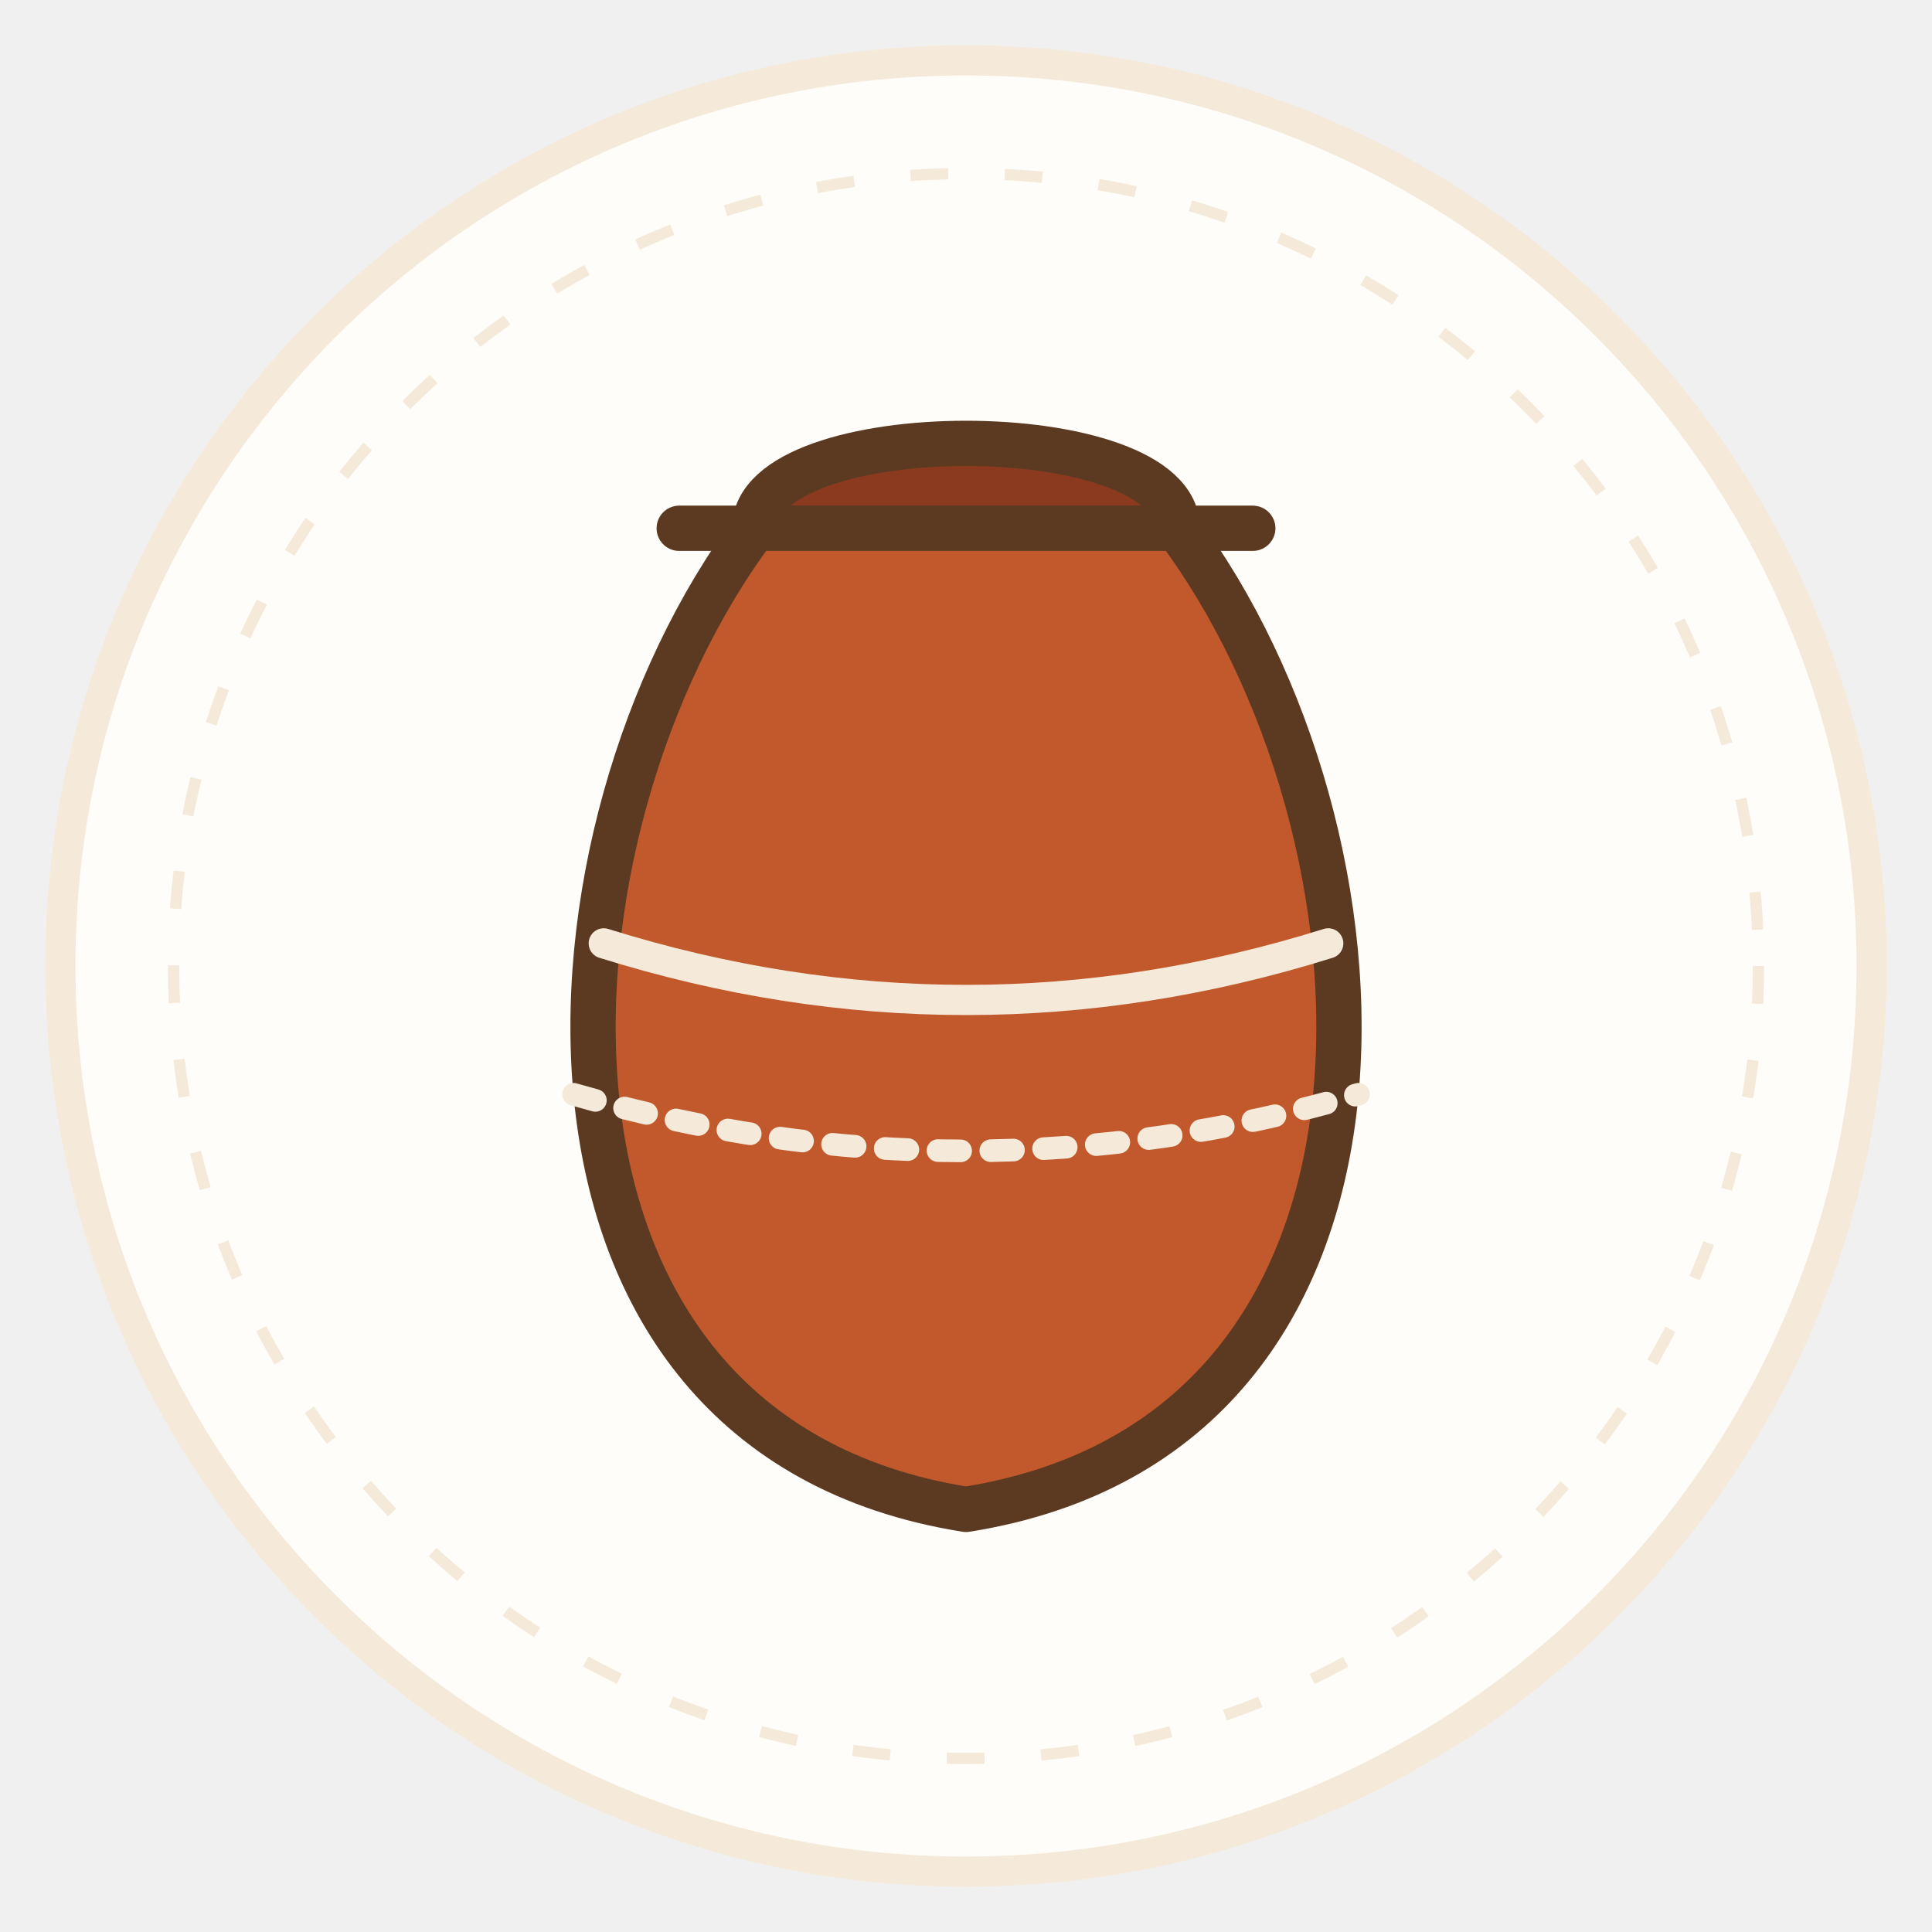
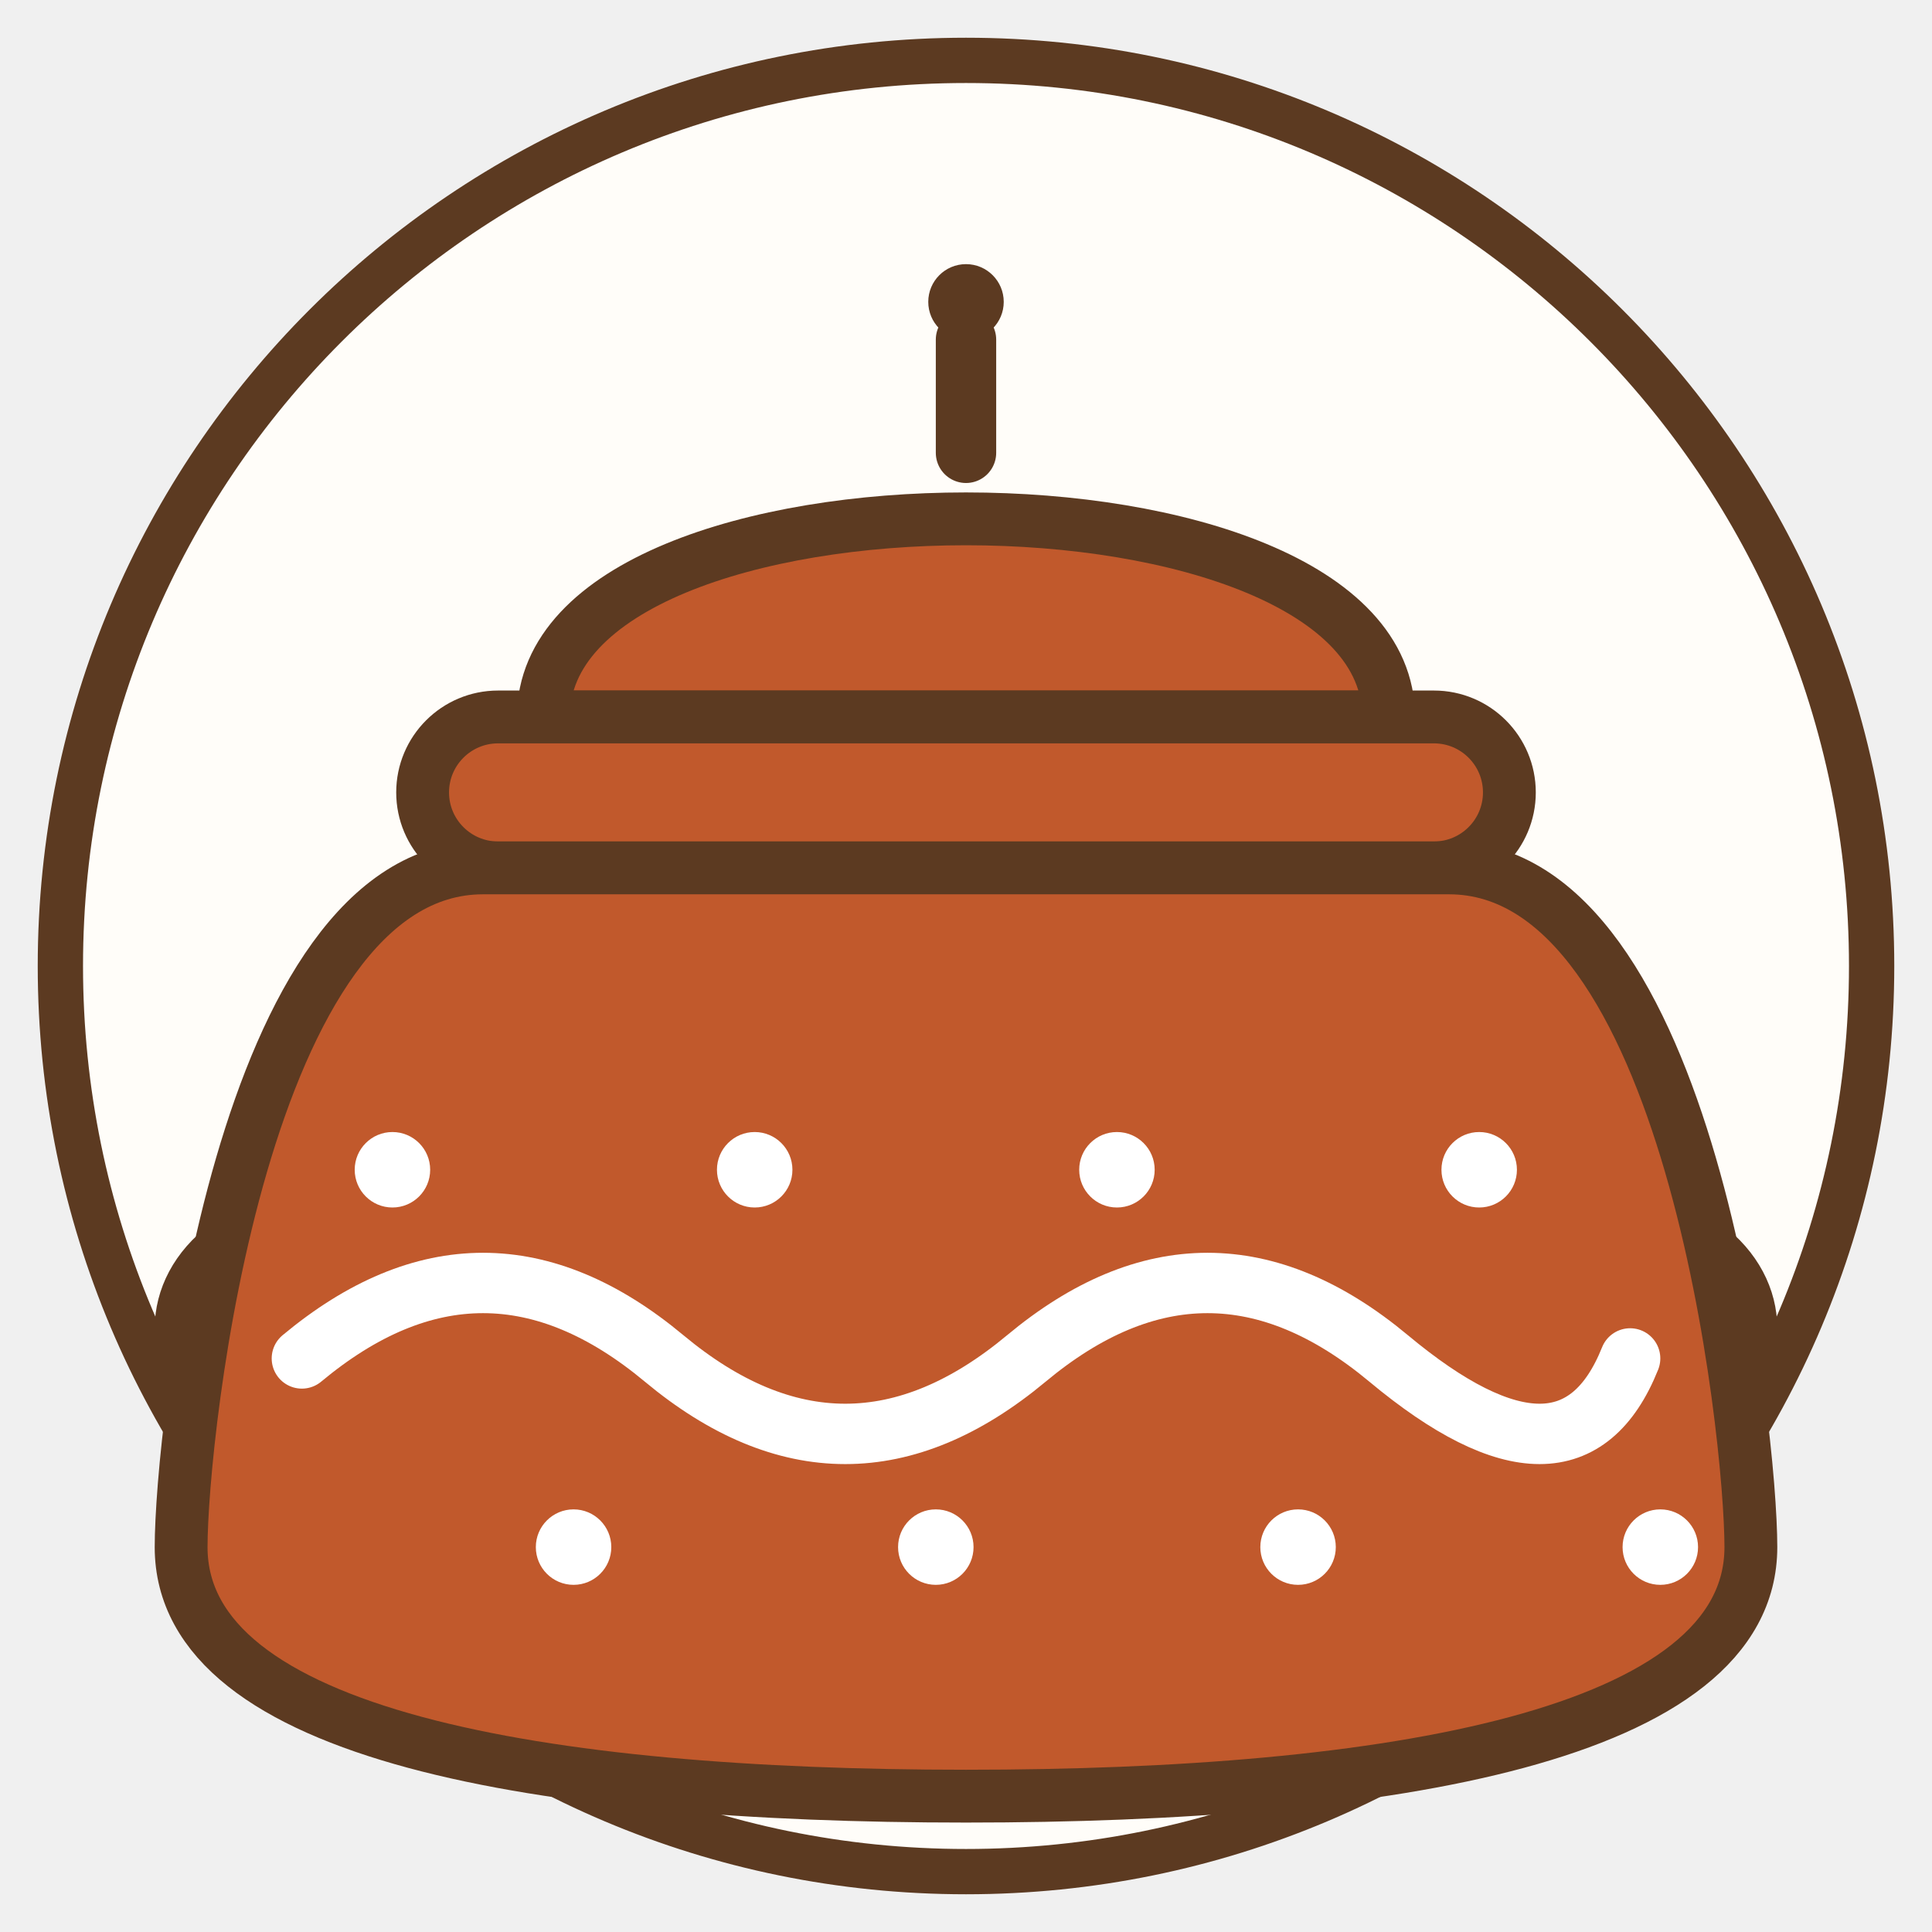
<svg xmlns="http://www.w3.org/2000/svg" viewBox="0 0 512 512" width="512" height="512">
-   <circle cx="256" cy="256" r="240" fill="#FFFDF9" stroke="#F5EAD9" stroke-width="8" />
-   <circle cx="256" cy="256" r="210" fill="none" stroke="#F5EAD9" stroke-width="3" stroke-dasharray="10 15" />
-   <g fill="#C1592C" stroke="#5C3A21" stroke-width="12" stroke-linejoin="round" stroke-linecap="round">
-     <path d="M 180 140 L 332 140 M 200 140 C 200 110, 312 110, 312 140" fill="#8B3A1F" />
-     <path d="M 200 140               C 140 220, 130 380, 256 400               C 382 380, 372 220, 312 140 Z" />
-     <path d="M 160 250 Q 256 280, 352 250" fill="none" stroke="#F5EAD9" stroke-width="8" />
-     <path d="M 152 290 Q 256 320, 360 290" fill="none" stroke="#F5EAD9" stroke-width="6" stroke-dasharray="6 8" />
+   <circle cx="256" cy="256" r="240" fill="#FFFDF9" stroke="#5C3A21" stroke-width="12" />
+   <g stroke="#5C3A21" stroke-width="14" stroke-linejoin="round" stroke-linecap="round" fill="none">
+     <path d="M 96 320 C 32 320, 32 384, 96 384" />
+     <path d="M 416 320 C 480 320, 480 384, 416 384" />
+     <path d="M 144 190 C 144 120, 368 120, 368 190 Z" fill="#C1592C" />
+     <path d="M 256 120 L 256 90" stroke-width="16" />
+     <circle cx="256" cy="80" r="10" fill="#5C3A21" stroke="none" />
+     <rect x="112" y="190" width="288" height="40" rx="20" fill="#C1592C" />
+     <path d="M 128 230 C 64 230, 48 380, 48 410 C 48 460, 144 476, 256 476 C 368 476, 464 460, 464 410 C 464 380, 448 230, 384 230 Z" fill="#C1592C" />
+     <path d="M 80 360 Q 128 320, 176 360 T 272 360 T 368 360 T 432 360" stroke="#FFFFFF" stroke-width="16" />
+     <circle cx="104" cy="310" r="10" fill="#FFFFFF" stroke="none" />
+     <circle cx="152" cy="410" r="10" fill="#FFFFFF" stroke="none" />
+     <circle cx="200" cy="310" r="10" fill="#FFFFFF" stroke="none" />
+     <circle cx="248" cy="410" r="10" fill="#FFFFFF" stroke="none" />
+     <circle cx="296" cy="310" r="10" fill="#FFFFFF" stroke="none" />
+     <circle cx="344" cy="410" r="10" fill="#FFFFFF" stroke="none" />
+     <circle cx="392" cy="310" r="10" fill="#FFFFFF" stroke="none" />
+     <circle cx="440" cy="410" r="10" fill="#FFFFFF" stroke="none" />
  </g>
</svg>
